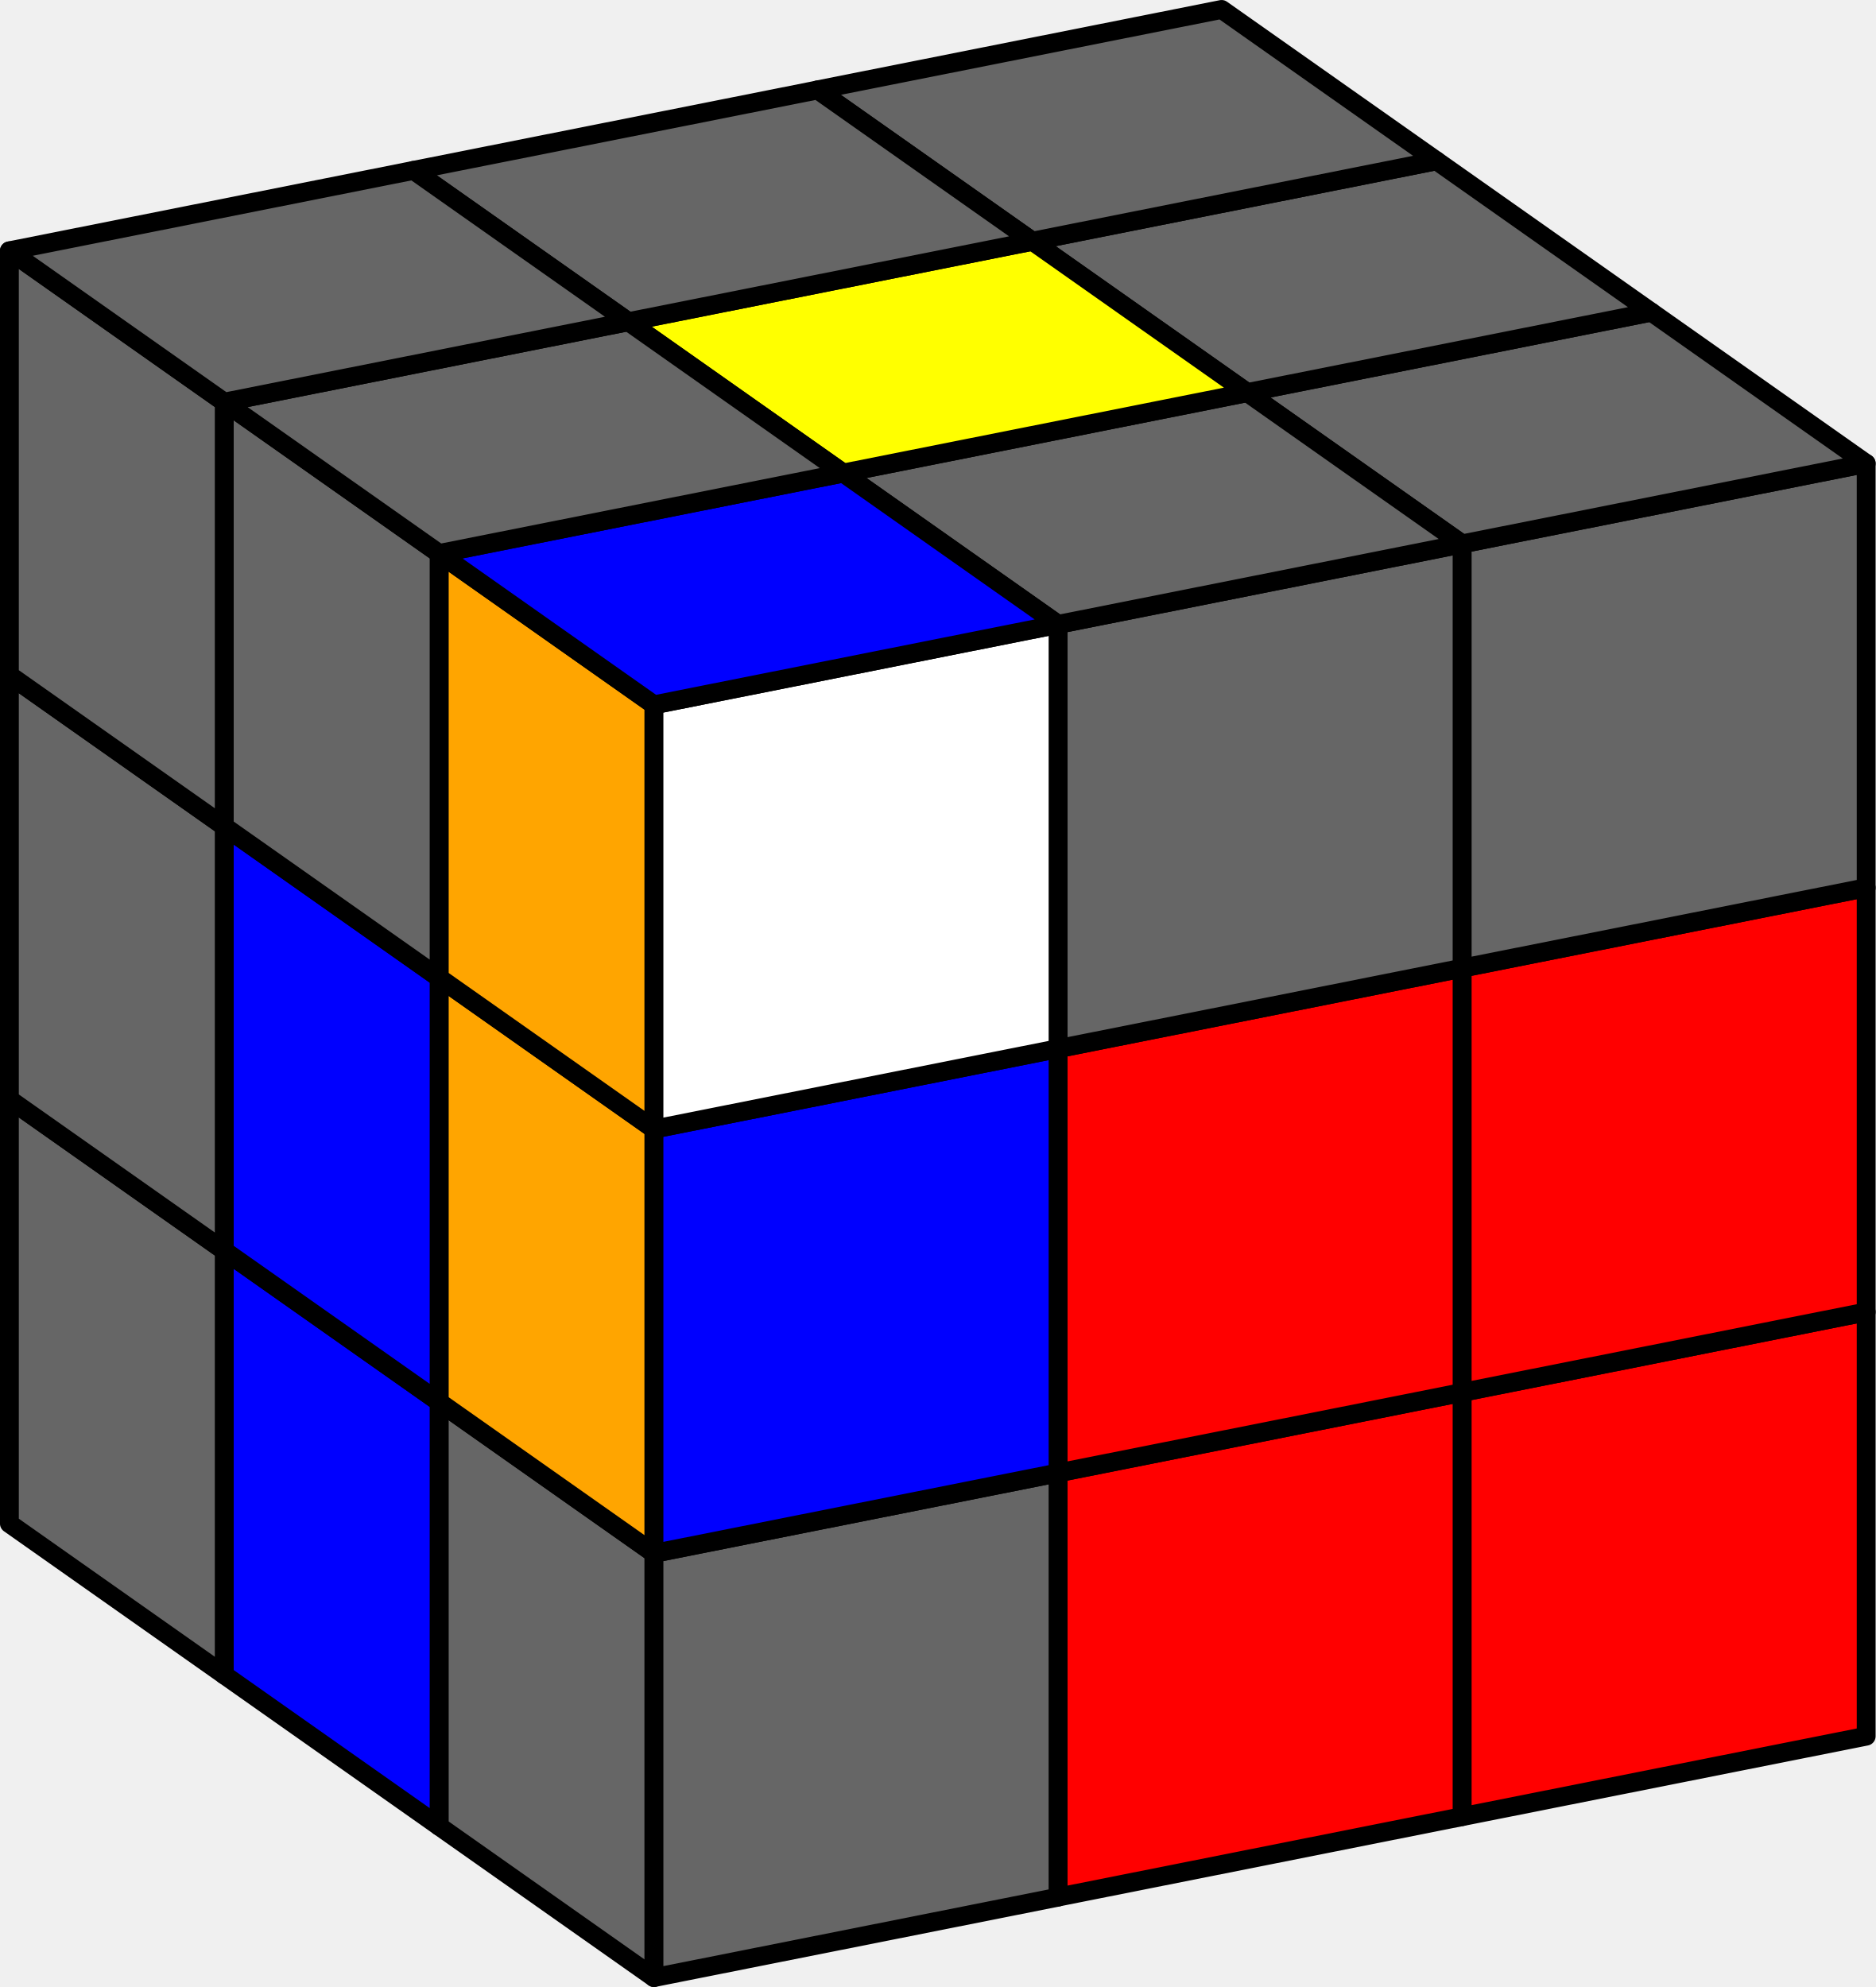
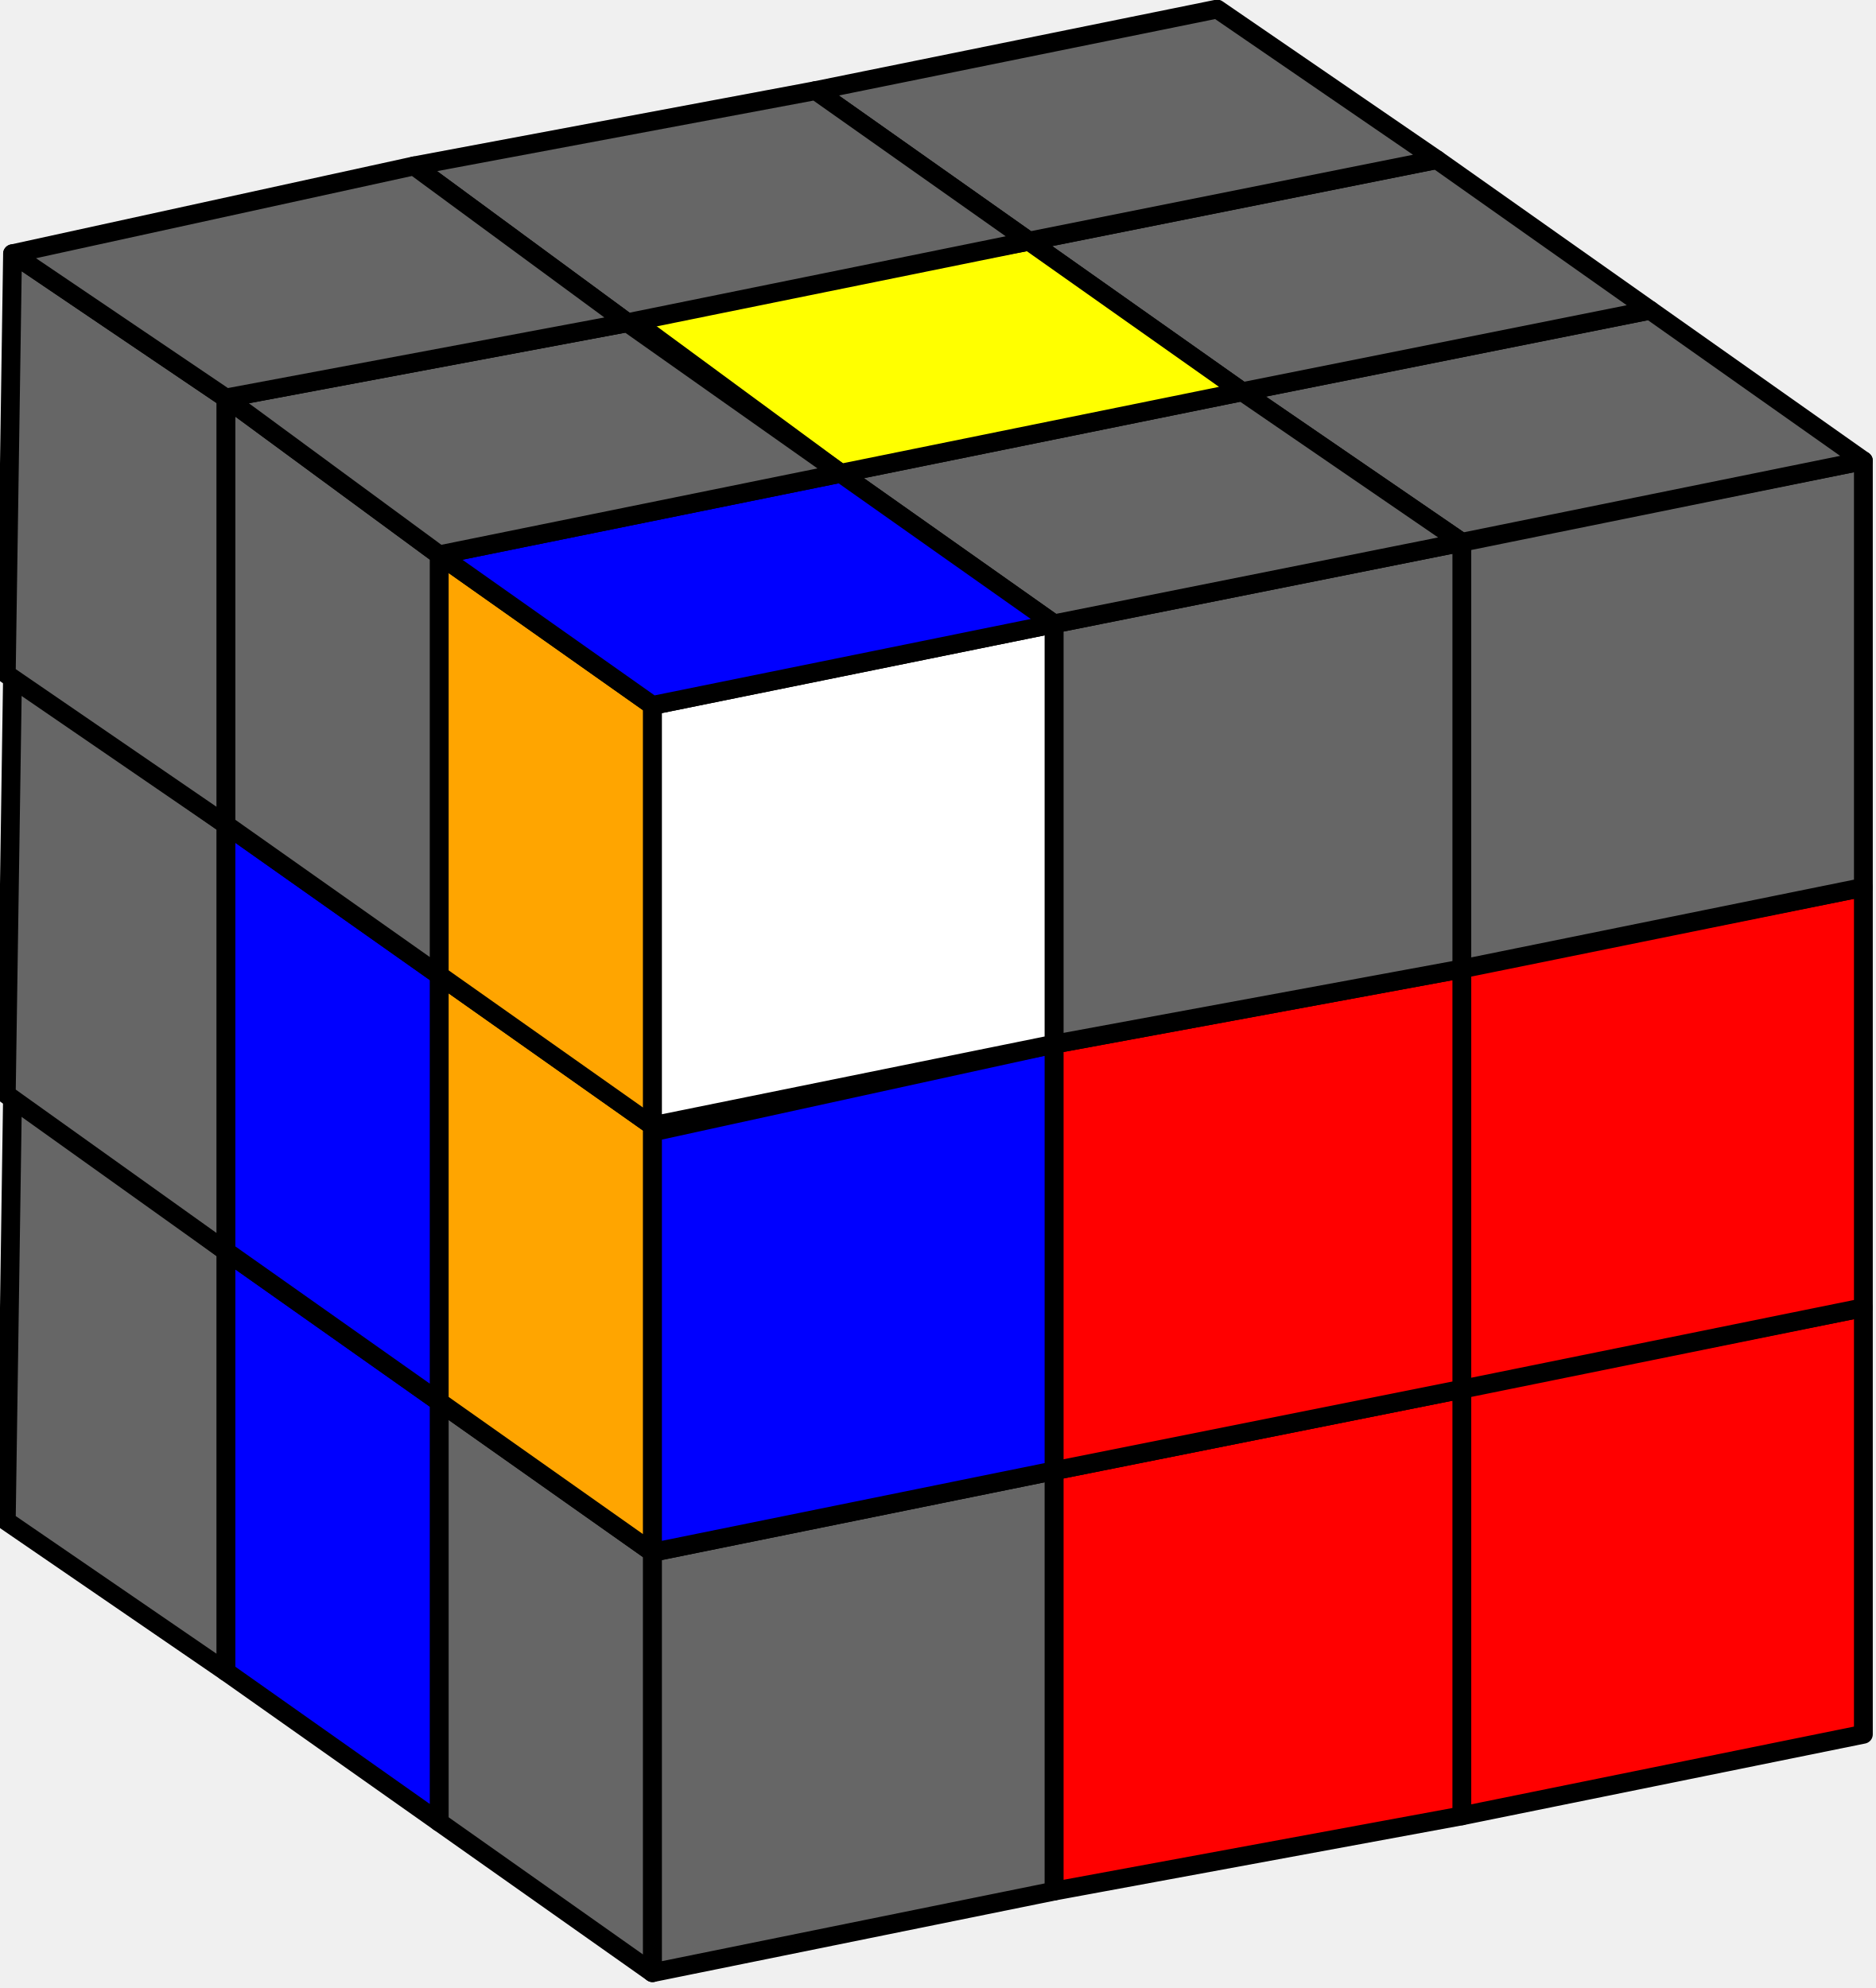
- <svg xmlns="http://www.w3.org/2000/svg" width="59.726mm" height="63.284mm" viewBox="0 0 29.863 31.642" version="1.1" id="svg5177">
-   <defs id="defs5174">
-     </defs>
-   <g id="layer1" transform="translate(-68.78841,-111.9368)">
-     <path style="fill:#666666;fill-opacity:1;stroke:#000000;stroke-width:0.3;stroke-linejoin:round;stroke-miterlimit:4;stroke-dasharray:none;paint-order:fill markers stroke" id="L9" width="9.493" height="8.763" x="57.847" y="133.014" d="m 75.78,134.263 3.421,2.41 v 6.756 l -3.421,-2.41 z" />
-     <path style="fill:#0000ff;fill-opacity:1;stroke:#000000;stroke-width:0.3;stroke-linejoin:round;stroke-miterlimit:4;stroke-dasharray:none;paint-order:fill markers stroke" id="L8" width="9.493" height="8.763" x="54.06" y="131.013" d="m 72.359,131.853 3.421,2.41 v 6.756 l -3.421,-2.41 z" />
-     <path style="fill:#666666;fill-opacity:1;stroke:#000000;stroke-width:0.3;stroke-linejoin:round;stroke-miterlimit:4;stroke-dasharray:none;paint-order:fill markers stroke" id="L7" width="9.493" height="8.763" x="50.058" y="128.136" d="m 68.938,129.443 3.421,2.41 0,6.756 -3.421,-2.41 z" />
-     <path style="fill:#ffa500;fill-opacity:1;stroke:#000000;stroke-width:0.3;stroke-linejoin:round;stroke-miterlimit:4;stroke-dasharray:none;paint-order:fill markers stroke" id="L6" width="9.493" height="8.763" x="58.095" y="126.003" d="m 75.78,127.507 3.421,2.41 0,6.756 -3.421,-2.41 z" />
-     <path style="fill:#0000ff;fill-opacity:1;stroke:#000000;stroke-width:0.3;stroke-linejoin:round;stroke-miterlimit:4;stroke-dasharray:none;paint-order:fill markers stroke" id="L5" width="9.493" height="8.763" x="54.771" y="123.787" d="m 72.359,125.097 3.421,2.41 v 6.756 l -3.421,-2.41 z" />
-     <path style="fill:#666666;fill-opacity:1;stroke:#000000;stroke-width:0.3;stroke-linejoin:round;stroke-miterlimit:4;stroke-dasharray:none;paint-order:fill markers stroke" id="L4" width="9.493" height="8.763" x="51.183" y="121.356" d="m 68.938,122.687 3.421,2.41 0,6.756 -3.421,-2.41 z" />
-     <path style="fill:#ffa500;fill-opacity:1;stroke:#000000;stroke-width:0.3;stroke-linejoin:round;stroke-miterlimit:4;stroke-dasharray:none;paint-order:fill markers stroke" id="L3" width="9.493" height="8.763" x="58.459" y="118.991" d="m 75.78,120.751 3.421,2.41 v 6.756 l -3.421,-2.41 z" />
-     <path style="fill:#666666;fill-opacity:1;stroke:#000000;stroke-width:0.3;stroke-linejoin:round;stroke-miterlimit:4;stroke-dasharray:none;paint-order:fill markers stroke" id="L2" width="9.493" height="8.763" x="55.957" y="116.185" d="m 72.359,118.341 3.421,2.41 v 6.756 l -3.421,-2.41 z" />
-     <path style="fill:#666666;fill-opacity:1;stroke:#000000;stroke-width:0.3;stroke-linejoin:round;stroke-miterlimit:4;stroke-dasharray:none;paint-order:fill markers stroke" id="L1" width="9.493" height="8.763" x="54.716" y="112.745" d="m 68.938,115.931 3.421,2.41 v 6.756 l -3.421,-2.41 z" />
-     <path style="fill:#ff0000;fill-opacity:1;stroke:#000000;stroke-width:0.3;stroke-linejoin:round;stroke-miterlimit:4;stroke-dasharray:none;paint-order:fill markers stroke" id="F9" width="9.493" height="8.763" x="103.206" y="134.135" d="m 92.068,134.11 6.434,-1.281 v 6.756 l -6.434,1.281 z" />
-     <path style="fill:#ff0000;fill-opacity:1;stroke:#000000;stroke-width:0.3;stroke-linejoin:round;stroke-miterlimit:4;stroke-dasharray:none;paint-order:fill markers stroke" id="F8" width="9.493" height="8.763" x="96.426" y="135.391" d="m 85.634,135.391 6.434,-1.281 0,6.756 -6.434,1.281 z" />
-     <path style="fill:#666666;fill-opacity:1;stroke:#000000;stroke-width:0.3;stroke-linejoin:round;stroke-miterlimit:4;stroke-dasharray:none;paint-order:fill markers stroke" id="F7" width="9.493" height="8.763" x="90.341" y="136.648" d="m 79.201,136.673 6.434,-1.281 v 6.756 l -6.434,1.281 z" />
-     <path style="fill:#ff0000;fill-opacity:1;stroke:#000000;stroke-width:0.3;stroke-linejoin:round;stroke-miterlimit:4;stroke-dasharray:none;paint-order:fill markers stroke" id="F6" width="9.493" height="8.763" x="103.14" y="127.751" d="m 92.068,127.354 6.434,-1.281 v 6.756 l -6.434,1.281 z" />
-     <path style="fill:#ff0000;fill-opacity:1;stroke:#000000;stroke-width:0.3;stroke-linejoin:round;stroke-miterlimit:4;stroke-dasharray:none;paint-order:fill markers stroke" id="F5" width="9.493" height="8.763" x="97.087" y="128.611" d="m 85.634,128.636 6.434,-1.281 0,6.756 -6.434,1.281 z" />
-     <path style="fill:#0000ff;fill-opacity:1;stroke:#000000;stroke-width:0.3;stroke-linejoin:round;stroke-miterlimit:4;stroke-dasharray:none;paint-order:fill markers stroke" id="F4" width="9.493" height="8.763" x="90.704" y="130.067" d="m 79.201,129.917 6.434,-1.281 v 6.756 l -6.434,1.281 z" />
-     <path style="fill:#666666;fill-opacity:1;stroke:#000000;stroke-width:0.3;stroke-linejoin:round;stroke-miterlimit:4;stroke-dasharray:none;paint-order:fill markers stroke" id="F3" width="9.493" height="8.763" x="102.842" y="120.707" d="m 92.068,120.598 6.434,-1.281 0,6.756 -6.434,1.281 z" />
-     <path style="fill:#666666;fill-opacity:1;stroke:#000000;stroke-width:0.3;stroke-linejoin:round;stroke-miterlimit:4;stroke-dasharray:none;paint-order:fill markers stroke" id="F2" width="9.493" height="8.763" x="96.757" y="121.798" d="m 85.634,121.88 6.434,-1.281 0,6.756 -6.434,1.281 z" />
-     <path style="fill:#ffffff;fill-opacity:1;stroke:#000000;stroke-width:0.3;stroke-linejoin:round;stroke-miterlimit:4;stroke-dasharray:none;paint-order:fill markers stroke" id="F1" width="9.493" height="8.763" x="90.804" y="123.816" d="m 79.201,123.161 6.434,-1.281 v 6.756 l -6.434,1.281 z" />
-     <path style="fill:#666666;fill-opacity:1;stroke:#000000;stroke-width:0.3;stroke-linejoin:round;stroke-miterlimit:4;stroke-dasharray:none;paint-order:fill markers stroke" id="U9" width="10.088" height="8.2" x="88.881" y="102.427" d="m 88.647,118.188 6.434,-1.281 3.421,2.41 -6.434,1.281 z" />
-     <path style="fill:#666666;fill-opacity:1;stroke:#000000;stroke-width:0.3;stroke-linejoin:round;stroke-miterlimit:4;stroke-dasharray:none;paint-order:fill markers stroke" id="U8" width="10.088" height="8.2" x="82.068" y="103.717" d="m 82.213,119.47 6.434,-1.281 3.421,2.41 -6.434,1.281 z" />
-     <path style="fill:#0000ff;fill-opacity:1;stroke:#000000;stroke-width:0.3;stroke-linejoin:round;stroke-miterlimit:4;stroke-dasharray:none;paint-order:fill markers stroke" id="U7" width="10.088" height="8.2" x="76.776" y="105.139" d="m 75.78,120.751 6.434,-1.281 3.421,2.41 -6.434,1.281 z" />
-     <path style="fill:#666666;fill-opacity:1;stroke:#000000;stroke-width:0.3;stroke-linejoin:round;stroke-miterlimit:4;stroke-dasharray:none;paint-order:fill markers stroke" id="U6" width="10.088" height="8.2" x="85.474" y="99.847" d="m 85.226,115.778 6.434,-1.281 3.421,2.41 -6.434,1.281 z" />
-     <path style="fill:#ffff00;fill-opacity:1;stroke:#000000;stroke-width:0.3;stroke-linejoin:round;stroke-miterlimit:4;stroke-dasharray:none;paint-order:fill markers stroke" id="U5" width="10.088" height="8.2" x="78.562" y="101.203" d="m 78.793,117.06 6.434,-1.281 3.421,2.41 -6.434,1.281 z" />
-     <path style="fill:#666666;fill-opacity:1;stroke:#000000;stroke-width:0.3;stroke-linejoin:round;stroke-miterlimit:4;stroke-dasharray:none;paint-order:fill markers stroke" id="U4" width="10.088" height="8.2" x="73.733" y="102.361" d="m 72.359,118.341 6.434,-1.281 3.421,2.41 -6.434,1.281 z" />
-     <path style="fill:#666666;fill-opacity:1;stroke:#000000;stroke-width:0.3;stroke-linejoin:round;stroke-miterlimit:4;stroke-dasharray:none;paint-order:fill markers stroke" id="U3" width="10.088" height="8.2" x="82.498" y="97.499" d="m 81.805,113.368 6.434,-1.281 3.421,2.41 -6.434,1.281 z" />
-     <path style="fill:#666666;fill-opacity:1;stroke:#000000;stroke-width:0.3;stroke-linejoin:round;stroke-miterlimit:4;stroke-dasharray:none;paint-order:fill markers stroke" id="U2" width="10.088" height="8.2" x="76.346" y="98.987" d="m 75.372,114.65 6.434,-1.281 3.421,2.41 -6.434,1.281 z" />
-     <path style="fill:#666666;fill-opacity:1;stroke:#000000;stroke-width:0.3;stroke-linejoin:round;stroke-miterlimit:4;stroke-dasharray:none;paint-order:fill markers stroke" id="U1" width="10.088" height="8.2" x="70.79" y="100.475" d="m 68.938,115.931 6.434,-1.281 3.421,2.41 -6.434,1.281 z" />
+ <svg xmlns="http://www.w3.org/2000/svg" width="225.7" height="239.2" viewBox="0 0 29.9 31.6">
+   <g stroke="#000000" stroke-linejoin="round" stroke-width="0.3" paint-order="fill markers stroke">
+     <path fill="#666666" d="m75.8 134.3 3.4 2.4v6.7l-3.4-2.4z" transform="translate(-68.8 -112)" />
+     <path fill="#0000ff" d="m72.4 131.9 3.4 2.4v6.7l-3.4-2.4z" transform="translate(-68.8 -112)" />
+     <path fill="#666666" d="m69 129.4 3.4 2.5v6.7l-3.5-2.4z" transform="translate(-68.8 -112)" />
+     <path fill="#ffa500" d="m75.8 127.5 3.4 2.4v6.8l-3.4-2.4z" transform="translate(-68.8 -112)" />
+     <path fill="#0000ff" d="m72.4 125.1 3.4 2.4v6.8l-3.4-2.4z" transform="translate(-68.8 -112)" />
+     <path fill="#666666" d="m69 122.7 3.4 2.4v6.8l-3.5-2.5z" transform="translate(-68.8 -112)" />
+     <path fill="#ffa500" d="m75.8 120.8 3.4 2.4v6.7l-3.4-2.4z" transform="translate(-68.8 -112)" />
+     <path fill="#666666" d="m72.4 118.3 3.4 2.5v6.7l-3.4-2.4z" transform="translate(-68.8 -112)" />
+     <path fill="#666666" d="m69 116 3.4 2.3v6.8l-3.5-2.4z" transform="translate(-68.8 -112)" />
+     <path fill="#ff0000" d="m92 134.1 6.5-1.3v6.8l-6.4 1.3z" transform="translate(-68.8 -112)" />
+     <path fill="#ff0000" d="m85.6 135.4 6.5-1.3v6.8l-6.5 1.2z" transform="translate(-68.8 -112)" />
+     <path fill="#666666" d="m79.2 136.7 6.4-1.3v6.7l-6.4 1.3z" transform="translate(-68.8 -112)" />
+     <path fill="#ff0000" d="m92 127.4 6.5-1.3v6.7l-6.4 1.3z" transform="translate(-68.8 -112)" />
+     <path fill="#ff0000" d="m85.6 128.6 6.5-1.2v6.7l-6.5 1.3z" transform="translate(-68.8 -112)" />
+     <path fill="#0000ff" d="m79.2 130 6.4-1.4v6.8l-6.4 1.3z" transform="translate(-68.8 -112)" />
+     <path fill="#666666" d="m92 120.6 6.5-1.3v6.8l-6.4 1.3z" transform="translate(-68.8 -112)" />
+     <path fill="#666666" d="m85.6 121.9 6.5-1.3v6.8l-6.5 1.2z" transform="translate(-68.8 -112)" />
+     <path fill="#ffffff" d="m79.2 123.2 6.4-1.3v6.7l-6.4 1.3z" transform="translate(-68.8 -112)" />
+     <path fill="#666666" d="m88.6 118.2 6.5-1.3 3.4 2.4-6.4 1.3z" transform="translate(-68.8 -112)" />
+     <path fill="#666666" d="m82.2 119.5 6.4-1.3 3.5 2.4-6.5 1.3z" transform="translate(-68.8 -112)" />
+     <path fill="#0000ff" d="m75.8 120.8 6.4-1.3 3.4 2.4-6.4 1.3z" transform="translate(-68.8 -112)" />
+     <path fill="#666666" d="m85.2 115.8 6.5-1.3 3.4 2.4-6.5 1.3z" transform="translate(-68.8 -112)" />
+     <path fill="#ffff00" d="m78.8 117 6.4-1.2 3.4 2.4-6.4 1.3z" transform="translate(-68.8 -112)" />
+     <path fill="#666666" d="m72.4 118.3 6.4-1.2 3.4 2.4-6.4 1.3z" transform="translate(-68.8 -112)" />
+     <path fill="#666666" d="m81.8 113.4 6.4-1.3 3.5 2.4-6.5 1.3z" transform="translate(-68.8 -112)" />
+     <path fill="#666666" d="m75.4 114.6 6.4-1.2 3.4 2.4-6.4 1.3z" transform="translate(-68.8 -112)" />
+     <path fill="#666666" d="m69 116 6.4-1.4 3.4 2.5-6.4 1.2z" transform="translate(-68.8 -112)" />
  </g>
</svg>
